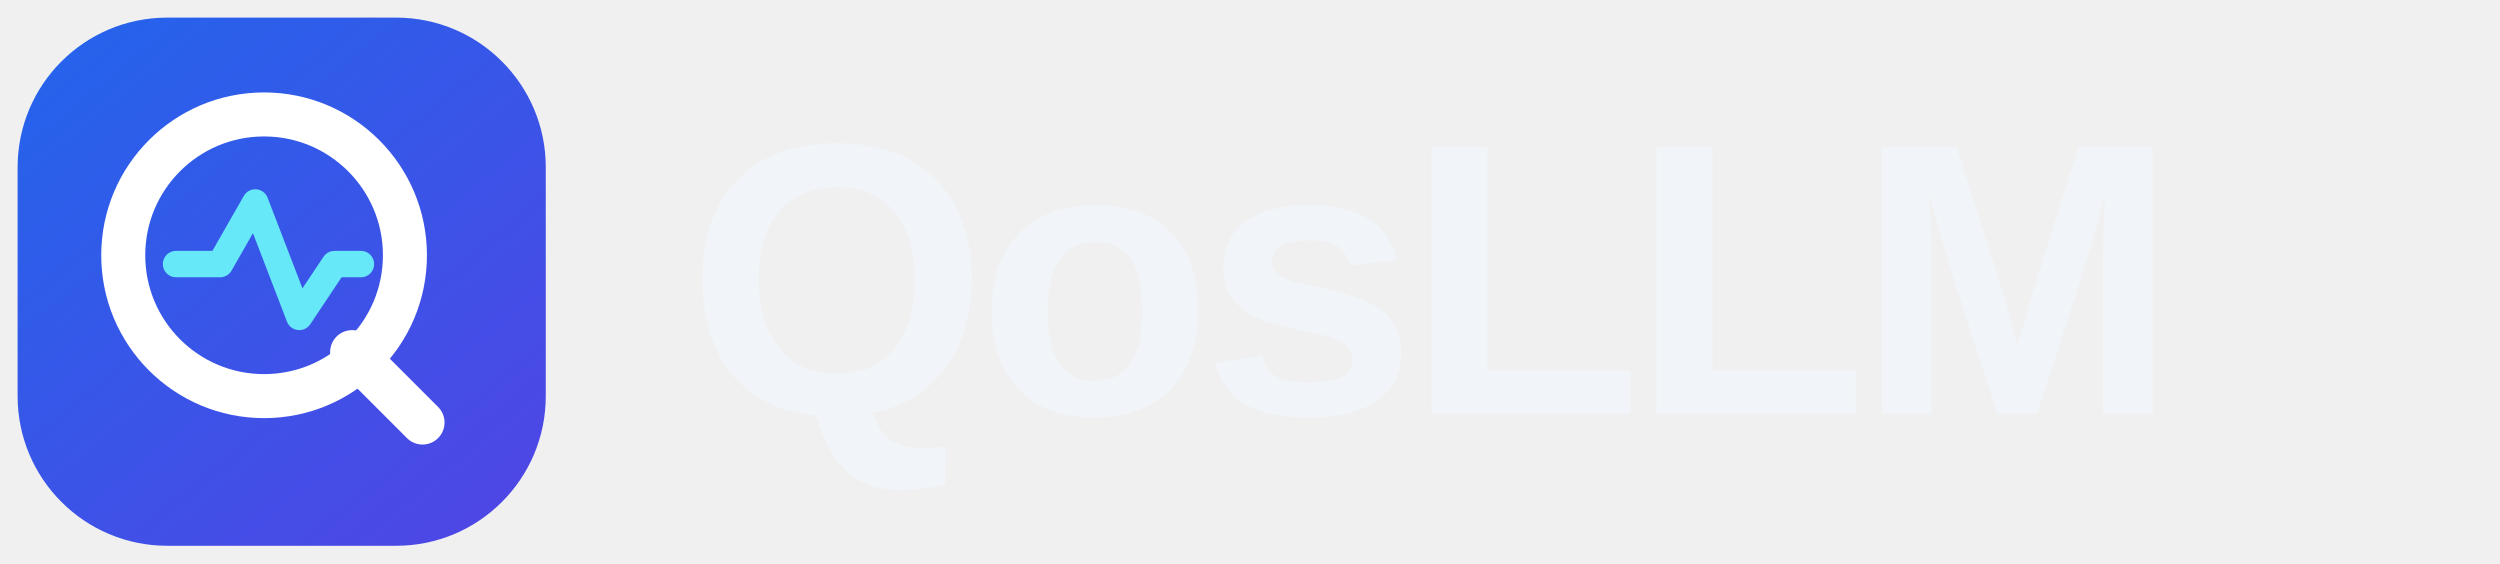
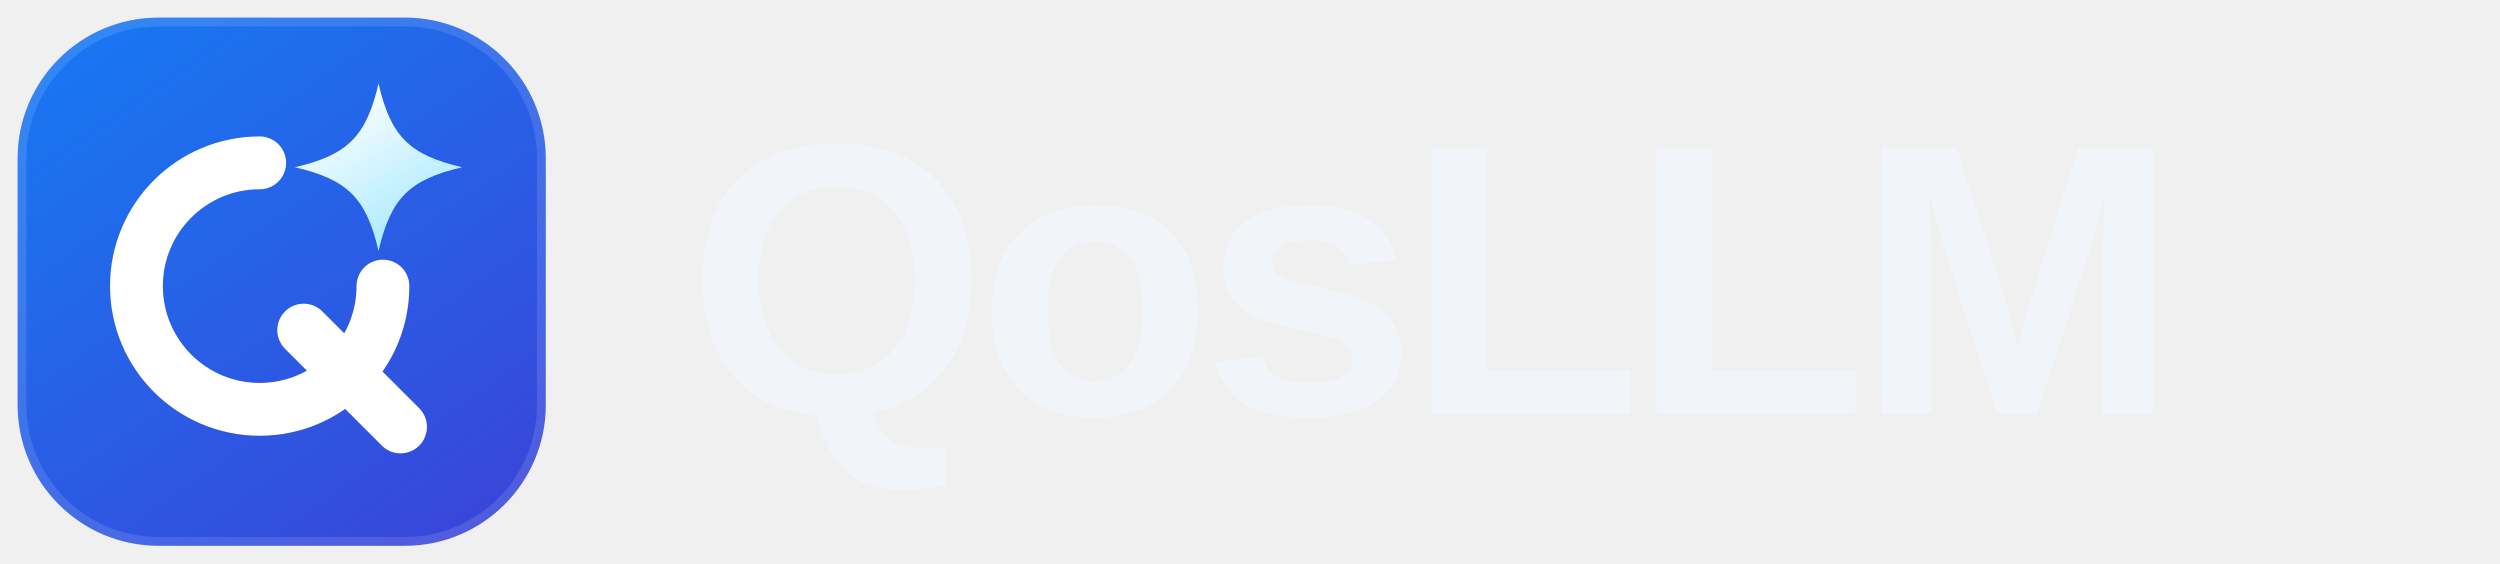
<svg xmlns="http://www.w3.org/2000/svg" width="284" height="64" viewBox="0 0 284 64" fill="none">
  <defs>
-     <linearGradient id="qosllm" x1="8" y1="4" x2="56" y2="62" gradientUnits="userSpaceOnUse">
-       <stop stop-color="#2563EB" />
-       <stop offset="1" stop-color="#4F46E5" />
+     <linearGradient id="qosllm" x1="12" y1="2" x2="54" y2="62" gradientUnits="userSpaceOnUse">
+       <stop stop-color="#1877F2" />
+       <stop offset="1" stop-color="#3945D9" />
+     </linearGradient>
+     <linearGradient id="intelligence" x1="39" y1="10" x2="49" y2="27" gradientUnits="userSpaceOnUse">
+       <stop stop-color="#FFFFFF" />
+       <stop offset="1" stop-color="#A5E8FF" />
    </linearGradient>
  </defs>
-   <rect x="2" y="2" width="60" height="60" rx="17" fill="url(#qosllm)" />
-   <circle cx="30" cy="29" r="16" stroke="white" stroke-width="5" />
-   <path d="m40 40 8 8" stroke="white" stroke-width="5" stroke-linecap="round" />
-   <path d="M20 30h5l4-7 5 13 4-6h3" stroke="#67E8F9" stroke-width="3" stroke-linecap="round" stroke-linejoin="round" />
+   <rect x="2" y="2" width="60" height="60" rx="16" fill="url(#qosllm)" />
+   <rect x="2.5" y="2.5" width="59" height="59" rx="15.5" stroke="white" stroke-opacity=".12" />
+   <path d="M43.5 32.5a14 14 0 1 1-14-14" stroke="white" stroke-width="6" stroke-linecap="round" />
+   <path d="m34.5 37.5 11 11" stroke="white" stroke-width="6" stroke-linecap="round" />
+   <path d="M43 9.5c1.4 6 3.5 8.1 9.5 9.5-6 1.4-8.1 3.5-9.5 9.5-1.4-6-3.5-8.1-9.5-9.5 6-1.4 8.1-3.5 9.5-9.5Z" fill="url(#intelligence)" />
  <text x="78" y="47" fill="#F1F5F9" font-family="Arial" font-size="44" font-weight="700" letter-spacing="-1.3">QosLLM</text>
</svg>
